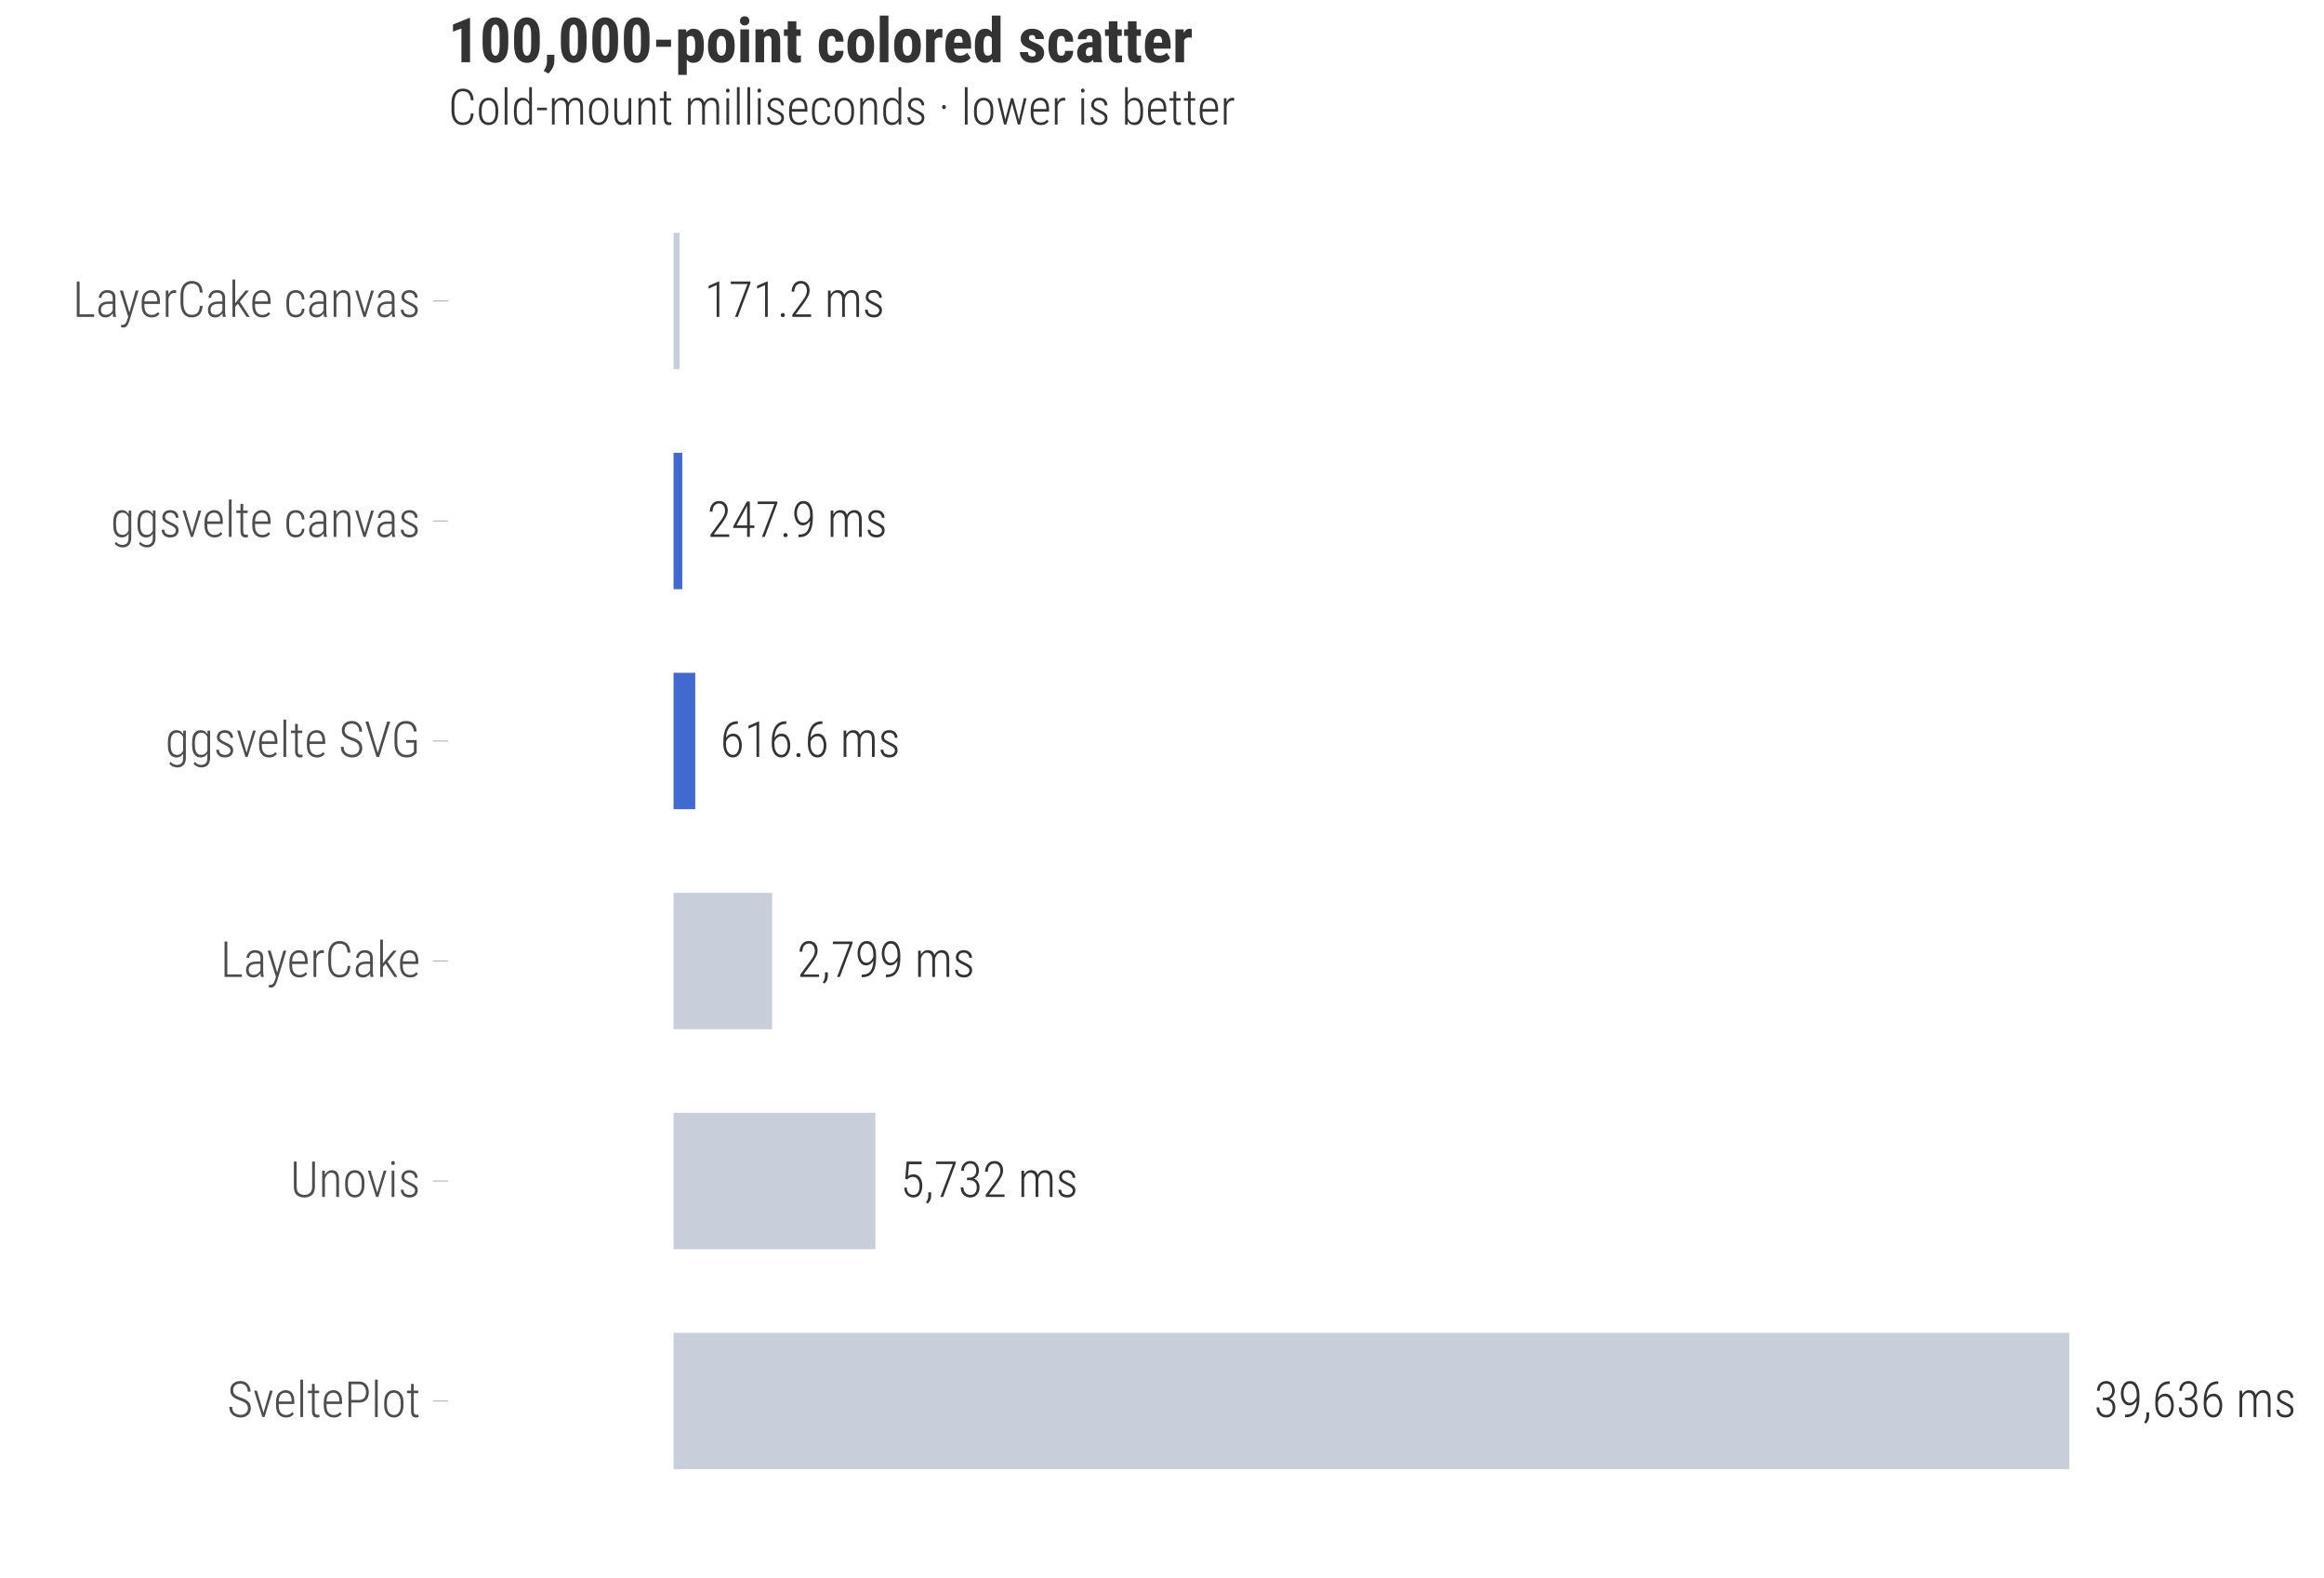
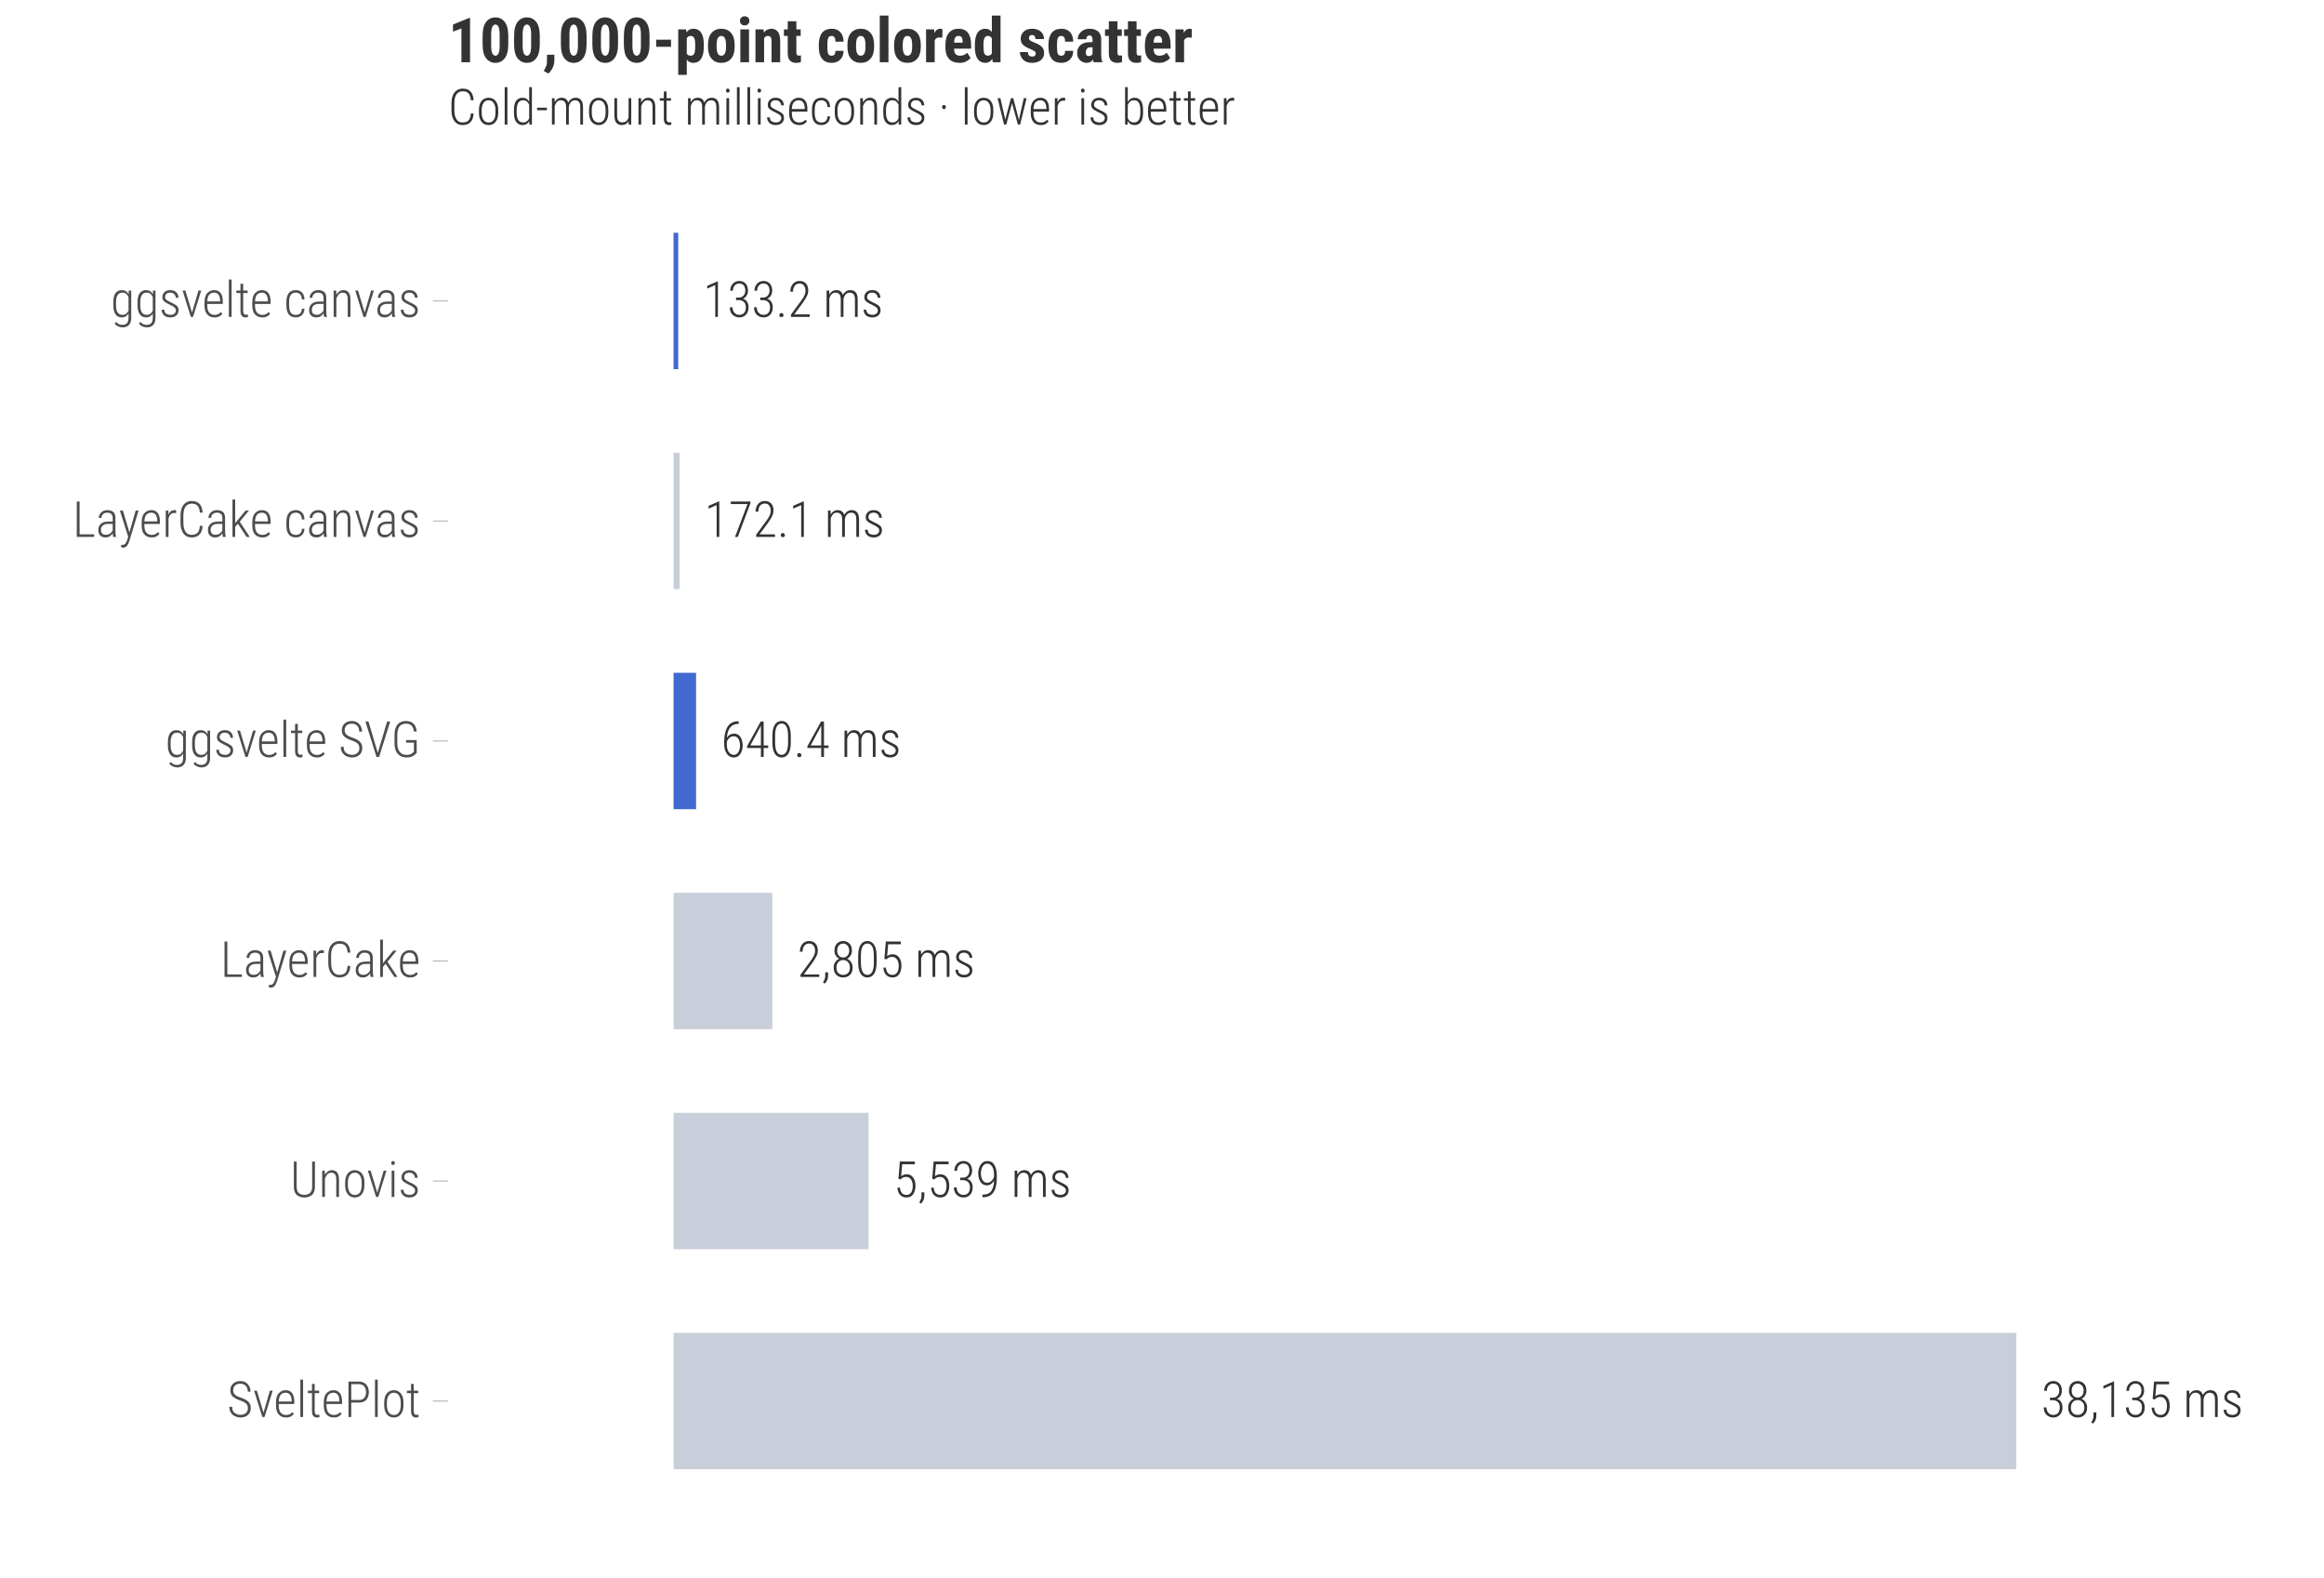
- <svg xmlns="http://www.w3.org/2000/svg" width="560" height="380" viewBox="0 0 560 380" role="img" aria-label="Bar chart of cold-mount time for a 100,000-point colored scatter: ggsvelte SVG 616.6 ms, ggsvelte canvas 247.9 ms, LayerCake 2,799 ms, LayerCake canvas 171.2 ms, Unovis 5,732 ms, SveltePlot 39,636 ms. Lower is better." class="gg-plot" font-family="&quot;Roboto Condensed&quot;, &quot;Arial Narrow&quot;, Arial, sans-serif" font-size="11" font-weight="300" text-rendering="optimizeLegibility" shape-rendering="geometricPrecision">
+ <svg xmlns="http://www.w3.org/2000/svg" width="560" height="380" viewBox="0 0 560 380" role="img" aria-label="Bar chart of cold-mount time for a 100,000-point colored scatter: ggsvelte SVG 640.4 ms, ggsvelte canvas 133.2 ms, LayerCake 2,805 ms, LayerCake canvas 172.1 ms, Unovis 5,539 ms, SveltePlot 38,135 ms. Lower is better." class="gg-plot" font-family="&quot;Roboto Condensed&quot;, &quot;Arial Narrow&quot;, Arial, sans-serif" font-size="11" font-weight="300" text-rendering="optimizeLegibility" shape-rendering="geometricPrecision">
  <rect class="gg-paper" width="560" height="380" fill="var(--gg-paper, #ffffff)" />
  <text class="gg-title" x="108" y="15" font-size="15" font-weight="700" fill="var(--gg-ink, #333333)">100,000-point colored scatter</text>
  <text class="gg-subtitle" x="108" y="30" font-size="12" font-weight="300" fill="var(--gg-ink, #333333)">Cold-mount milliseconds · lower is better</text>
  <defs>
    <clipPath id="gg-clip-0">
      <rect width="448" height="318" />
    </clipPath>
  </defs>
  <g class="gg-panel" data-panel="0" transform="translate(108,46)">
    <rect class="gg-panel-background" width="448" height="318" fill="var(--gg-panel, #ffffff)" />
    <g class="gg-grid" stroke="var(--gg-grid, transparent)" stroke-width="0.25" vector-effect="non-scaling-stroke">
      <line x1="54.3" y1="0" x2="54.3" y2="318" />
      <line x1="139.15" y1="0" x2="139.15" y2="318" />
      <line x1="224" y1="0" x2="224" y2="318" />
      <line x1="308.85" y1="0" x2="308.85" y2="318" />
      <line x1="393.7" y1="0" x2="393.7" y2="318" />
      <line x1="0" y1="291.5" x2="448" y2="291.5" />
      <line x1="0" y1="238.5" x2="448" y2="238.5" />
      <line x1="0" y1="185.5" x2="448" y2="185.5" />
      <line x1="0" y1="132.5" x2="448" y2="132.5" />
      <line x1="0" y1="79.5" x2="448" y2="79.5" />
      <line x1="0" y1="26.5" x2="448" y2="26.5" />
    </g>
    <g class="gg-marks" clip-path="url(#gg-clip-0)">
      <g class="gg-batch gg-rects" data-layer="0">
-         <rect x="54.3" y="10.07" width="1.45" height="32.86" fill="#c9cfda" />
-         <rect x="54.3" y="63.07" width="2.1" height="32.86" fill="#4269d0" />
-         <rect x="54.3" y="116.07" width="5.23" height="32.86" fill="#4269d0" />
-         <rect x="54.3" y="169.07" width="23.75" height="32.86" fill="#c9cfda" />
-         <rect x="54.3" y="222.07" width="48.64" height="32.86" fill="#c9cfda" />
-         <rect x="54.3" y="275.07" width="336.31" height="32.86" fill="#c9cfda" />
+         <rect x="54.3" y="10.07" width="1.13" height="32.86" fill="#4269d0" />
+         <rect x="54.3" y="63.07" width="1.46" height="32.86" fill="#c9cfda" />
+         <rect x="54.3" y="116.07" width="5.43" height="32.86" fill="#4269d0" />
+         <rect x="54.3" y="169.07" width="23.8" height="32.86" fill="#c9cfda" />
+         <rect x="54.3" y="222.07" width="46.99" height="32.86" fill="#c9cfda" />
+         <rect x="54.3" y="275.07" width="323.57" height="32.86" fill="#c9cfda" />
      </g>
      <g class="gg-batch gg-glyphs" data-layer="1" font-size="12" text-anchor="start">
-         <text x="61.76" y="26.5" dy="0.32em" fill="var(--gg-ink, #333333)">171.2 ms</text>
-         <text x="62.41" y="79.5" dy="0.32em" fill="var(--gg-ink, #333333)">247.9 ms</text>
-         <text x="65.53" y="132.5" dy="0.32em" fill="var(--gg-ink, #333333)">616.6 ms</text>
-         <text x="84.05" y="185.5" dy="0.32em" fill="var(--gg-ink, #333333)">2,799 ms</text>
-         <text x="108.94" y="238.5" dy="0.32em" fill="var(--gg-ink, #333333)">5,732 ms</text>
-         <text x="396.61" y="291.5" dy="0.32em" fill="var(--gg-ink, #333333)">39,636 ms</text>
+         <text x="61.43" y="26.5" dy="0.32em" fill="var(--gg-ink, #333333)">133.2 ms</text>
+         <text x="61.76" y="79.5" dy="0.32em" fill="var(--gg-ink, #333333)">172.1 ms</text>
+         <text x="65.74" y="132.5" dy="0.32em" fill="var(--gg-ink, #333333)">640.4 ms</text>
+         <text x="84.11" y="185.5" dy="0.32em" fill="var(--gg-ink, #333333)">2,805 ms</text>
+         <text x="107.3" y="238.5" dy="0.32em" fill="var(--gg-ink, #333333)">5,539 ms</text>
+         <text x="383.88" y="291.5" dy="0.32em" fill="var(--gg-ink, #333333)">38,135 ms</text>
      </g>
    </g>
    <rect class="gg-panel-border" width="448" height="318" fill="none" stroke="var(--gg-panelBorder, transparent)" stroke-width="0.5" vector-effect="non-scaling-stroke" />
  </g>
  <g class="gg-axis gg-axis-y" transform="translate(108,46)">
    <g class="gg-tick" transform="translate(0,291.5)">
      <line x2="-3.67" stroke="var(--gg-tickColor, #b3b3b3)" stroke-width="0.25" vector-effect="non-scaling-stroke" />
      <text x="-6.67" dy="0.32em" text-anchor="end" fill="var(--gg-axisText, #4d4d4d)" font-size="12" font-weight="300">SveltePlot</text>
    </g>
    <g class="gg-tick" transform="translate(0,238.5)">
      <line x2="-3.67" stroke="var(--gg-tickColor, #b3b3b3)" stroke-width="0.25" vector-effect="non-scaling-stroke" />
      <text x="-6.67" dy="0.32em" text-anchor="end" fill="var(--gg-axisText, #4d4d4d)" font-size="12" font-weight="300">Unovis</text>
    </g>
    <g class="gg-tick" transform="translate(0,185.5)">
      <line x2="-3.67" stroke="var(--gg-tickColor, #b3b3b3)" stroke-width="0.25" vector-effect="non-scaling-stroke" />
      <text x="-6.67" dy="0.32em" text-anchor="end" fill="var(--gg-axisText, #4d4d4d)" font-size="12" font-weight="300">LayerCake</text>
    </g>
    <g class="gg-tick" transform="translate(0,132.5)">
      <line x2="-3.67" stroke="var(--gg-tickColor, #b3b3b3)" stroke-width="0.25" vector-effect="non-scaling-stroke" />
      <text x="-6.67" dy="0.32em" text-anchor="end" fill="var(--gg-axisText, #4d4d4d)" font-size="12" font-weight="300">ggsvelte SVG</text>
    </g>
    <g class="gg-tick" transform="translate(0,79.5)">
      <line x2="-3.67" stroke="var(--gg-tickColor, #b3b3b3)" stroke-width="0.25" vector-effect="non-scaling-stroke" />
-       <text x="-6.67" dy="0.32em" text-anchor="end" fill="var(--gg-axisText, #4d4d4d)" font-size="12" font-weight="300">ggsvelte canvas</text>
+       <text x="-6.67" dy="0.32em" text-anchor="end" fill="var(--gg-axisText, #4d4d4d)" font-size="12" font-weight="300">LayerCake canvas</text>
    </g>
    <g class="gg-tick" transform="translate(0,26.5)">
      <line x2="-3.67" stroke="var(--gg-tickColor, #b3b3b3)" stroke-width="0.25" vector-effect="non-scaling-stroke" />
-       <text x="-6.67" dy="0.32em" text-anchor="end" fill="var(--gg-axisText, #4d4d4d)" font-size="12" font-weight="300">LayerCake canvas</text>
+       <text x="-6.67" dy="0.32em" text-anchor="end" fill="var(--gg-axisText, #4d4d4d)" font-size="12" font-weight="300">ggsvelte canvas</text>
    </g>
  </g>
</svg>
